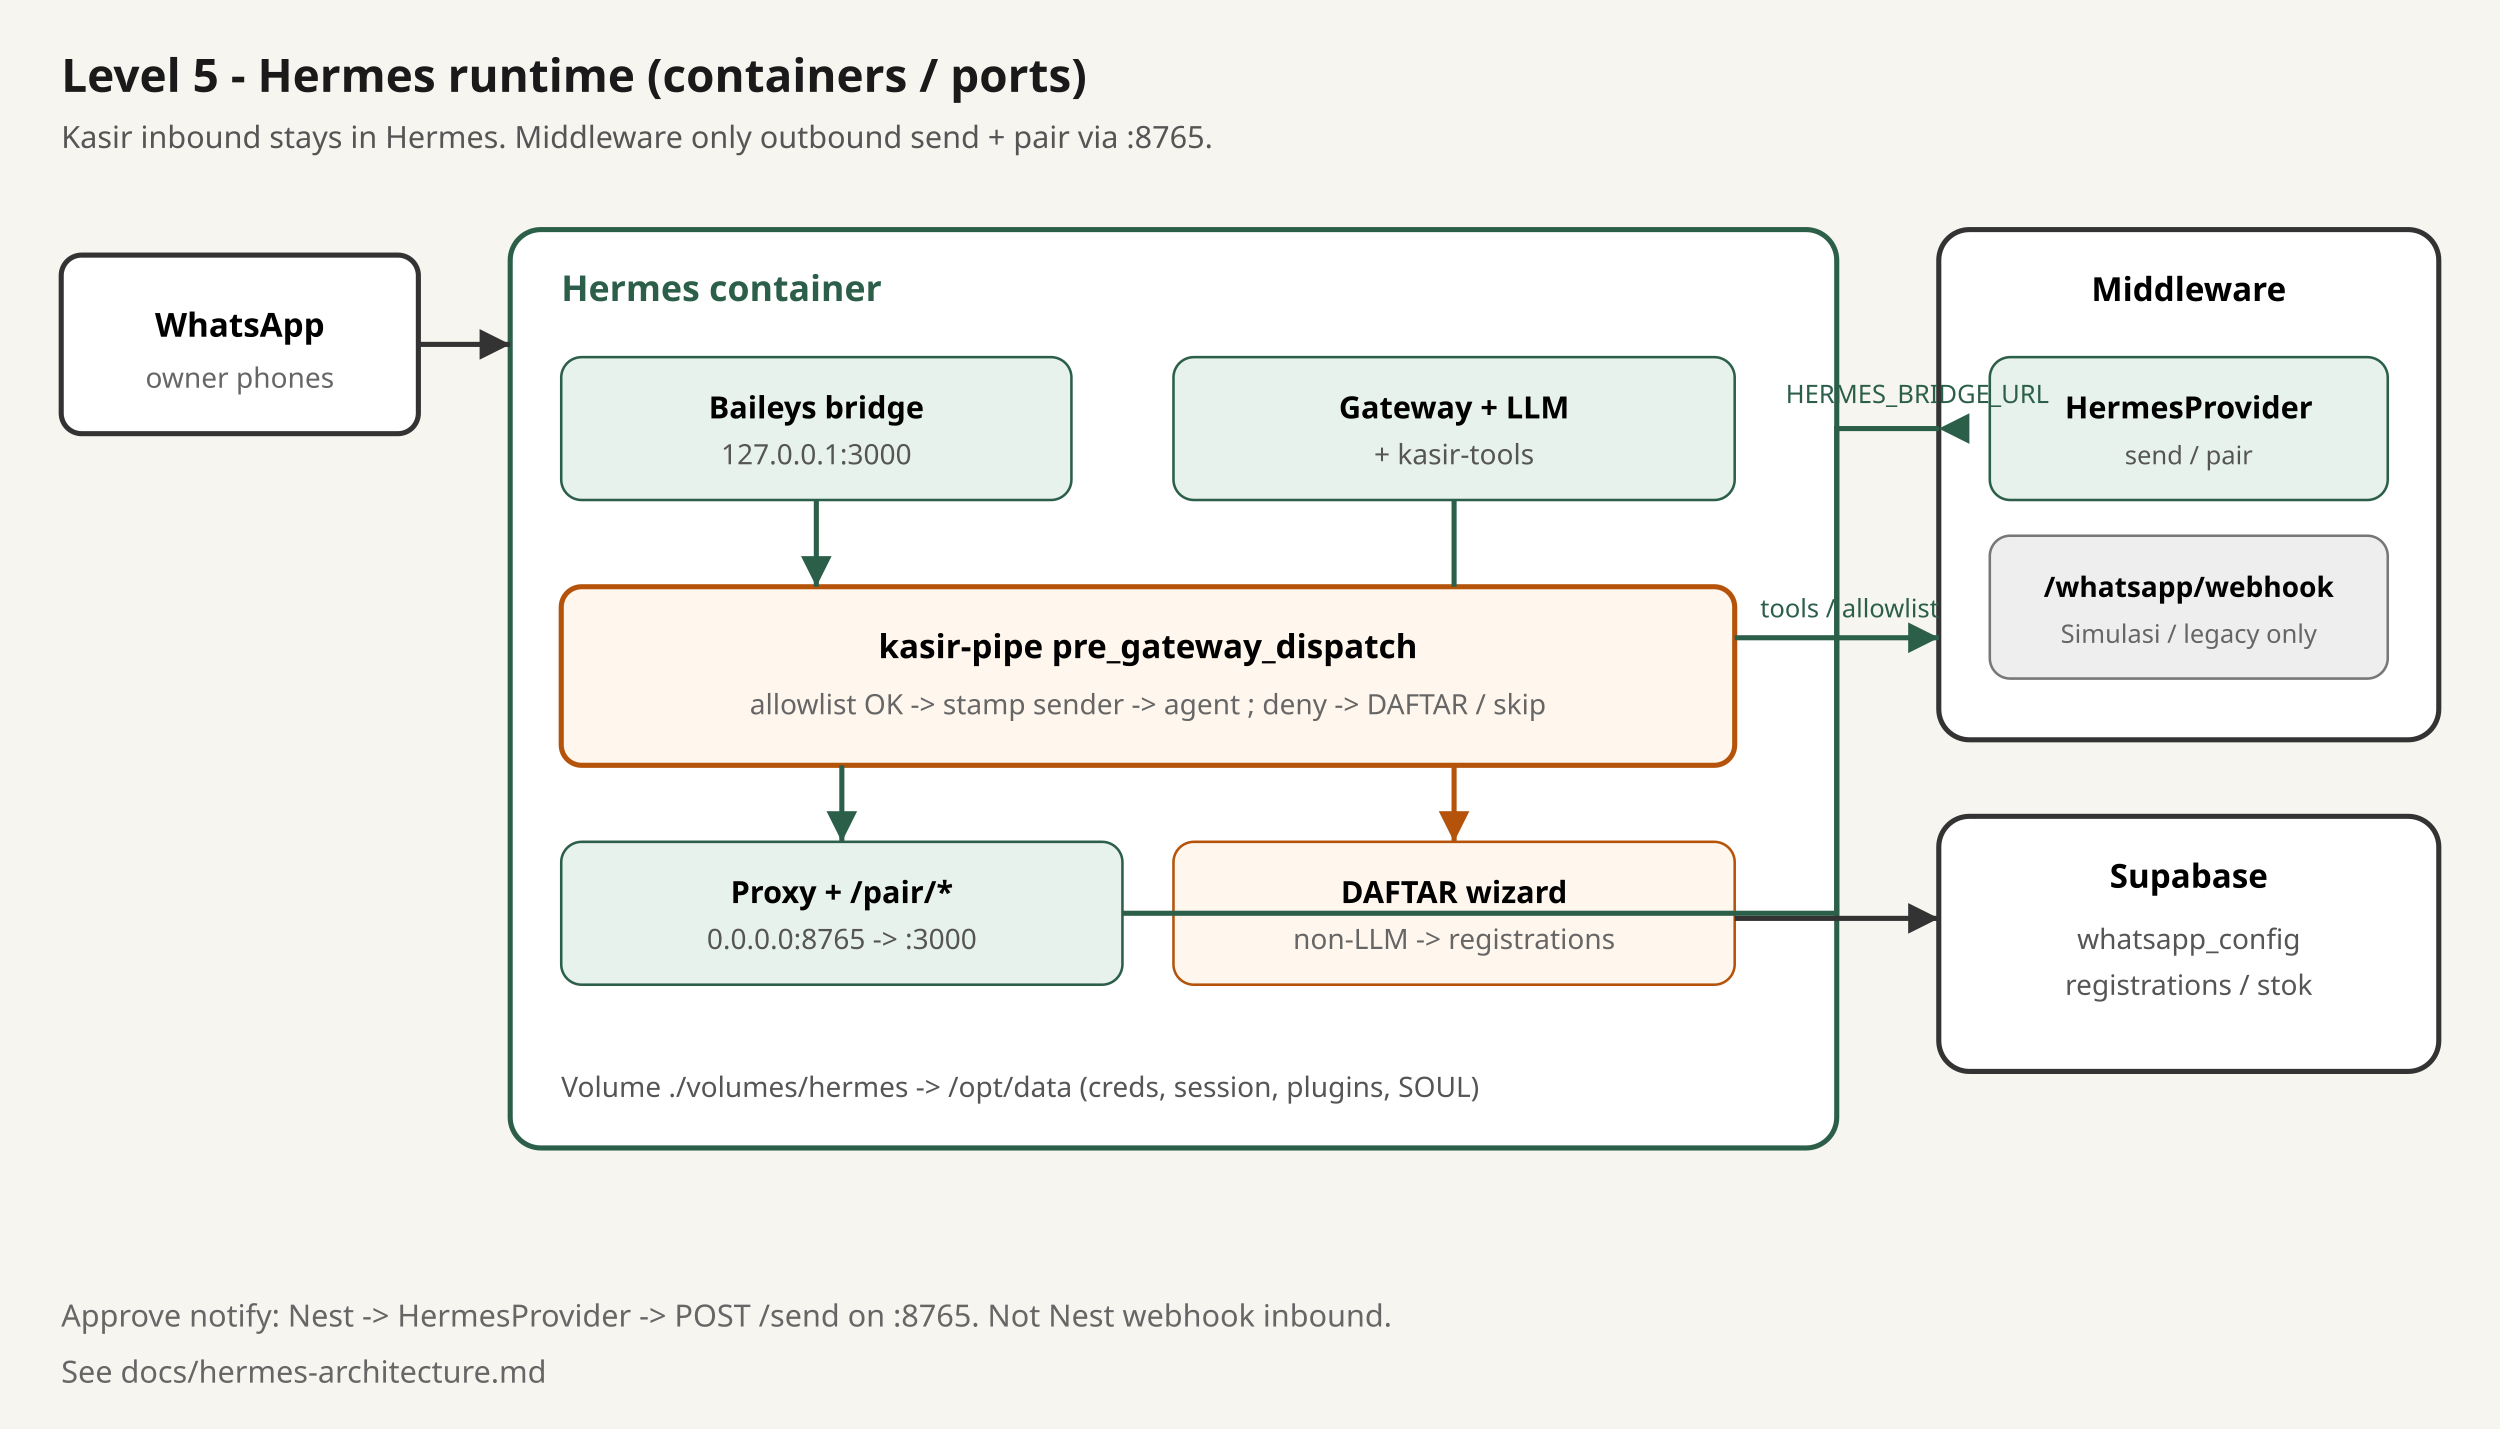
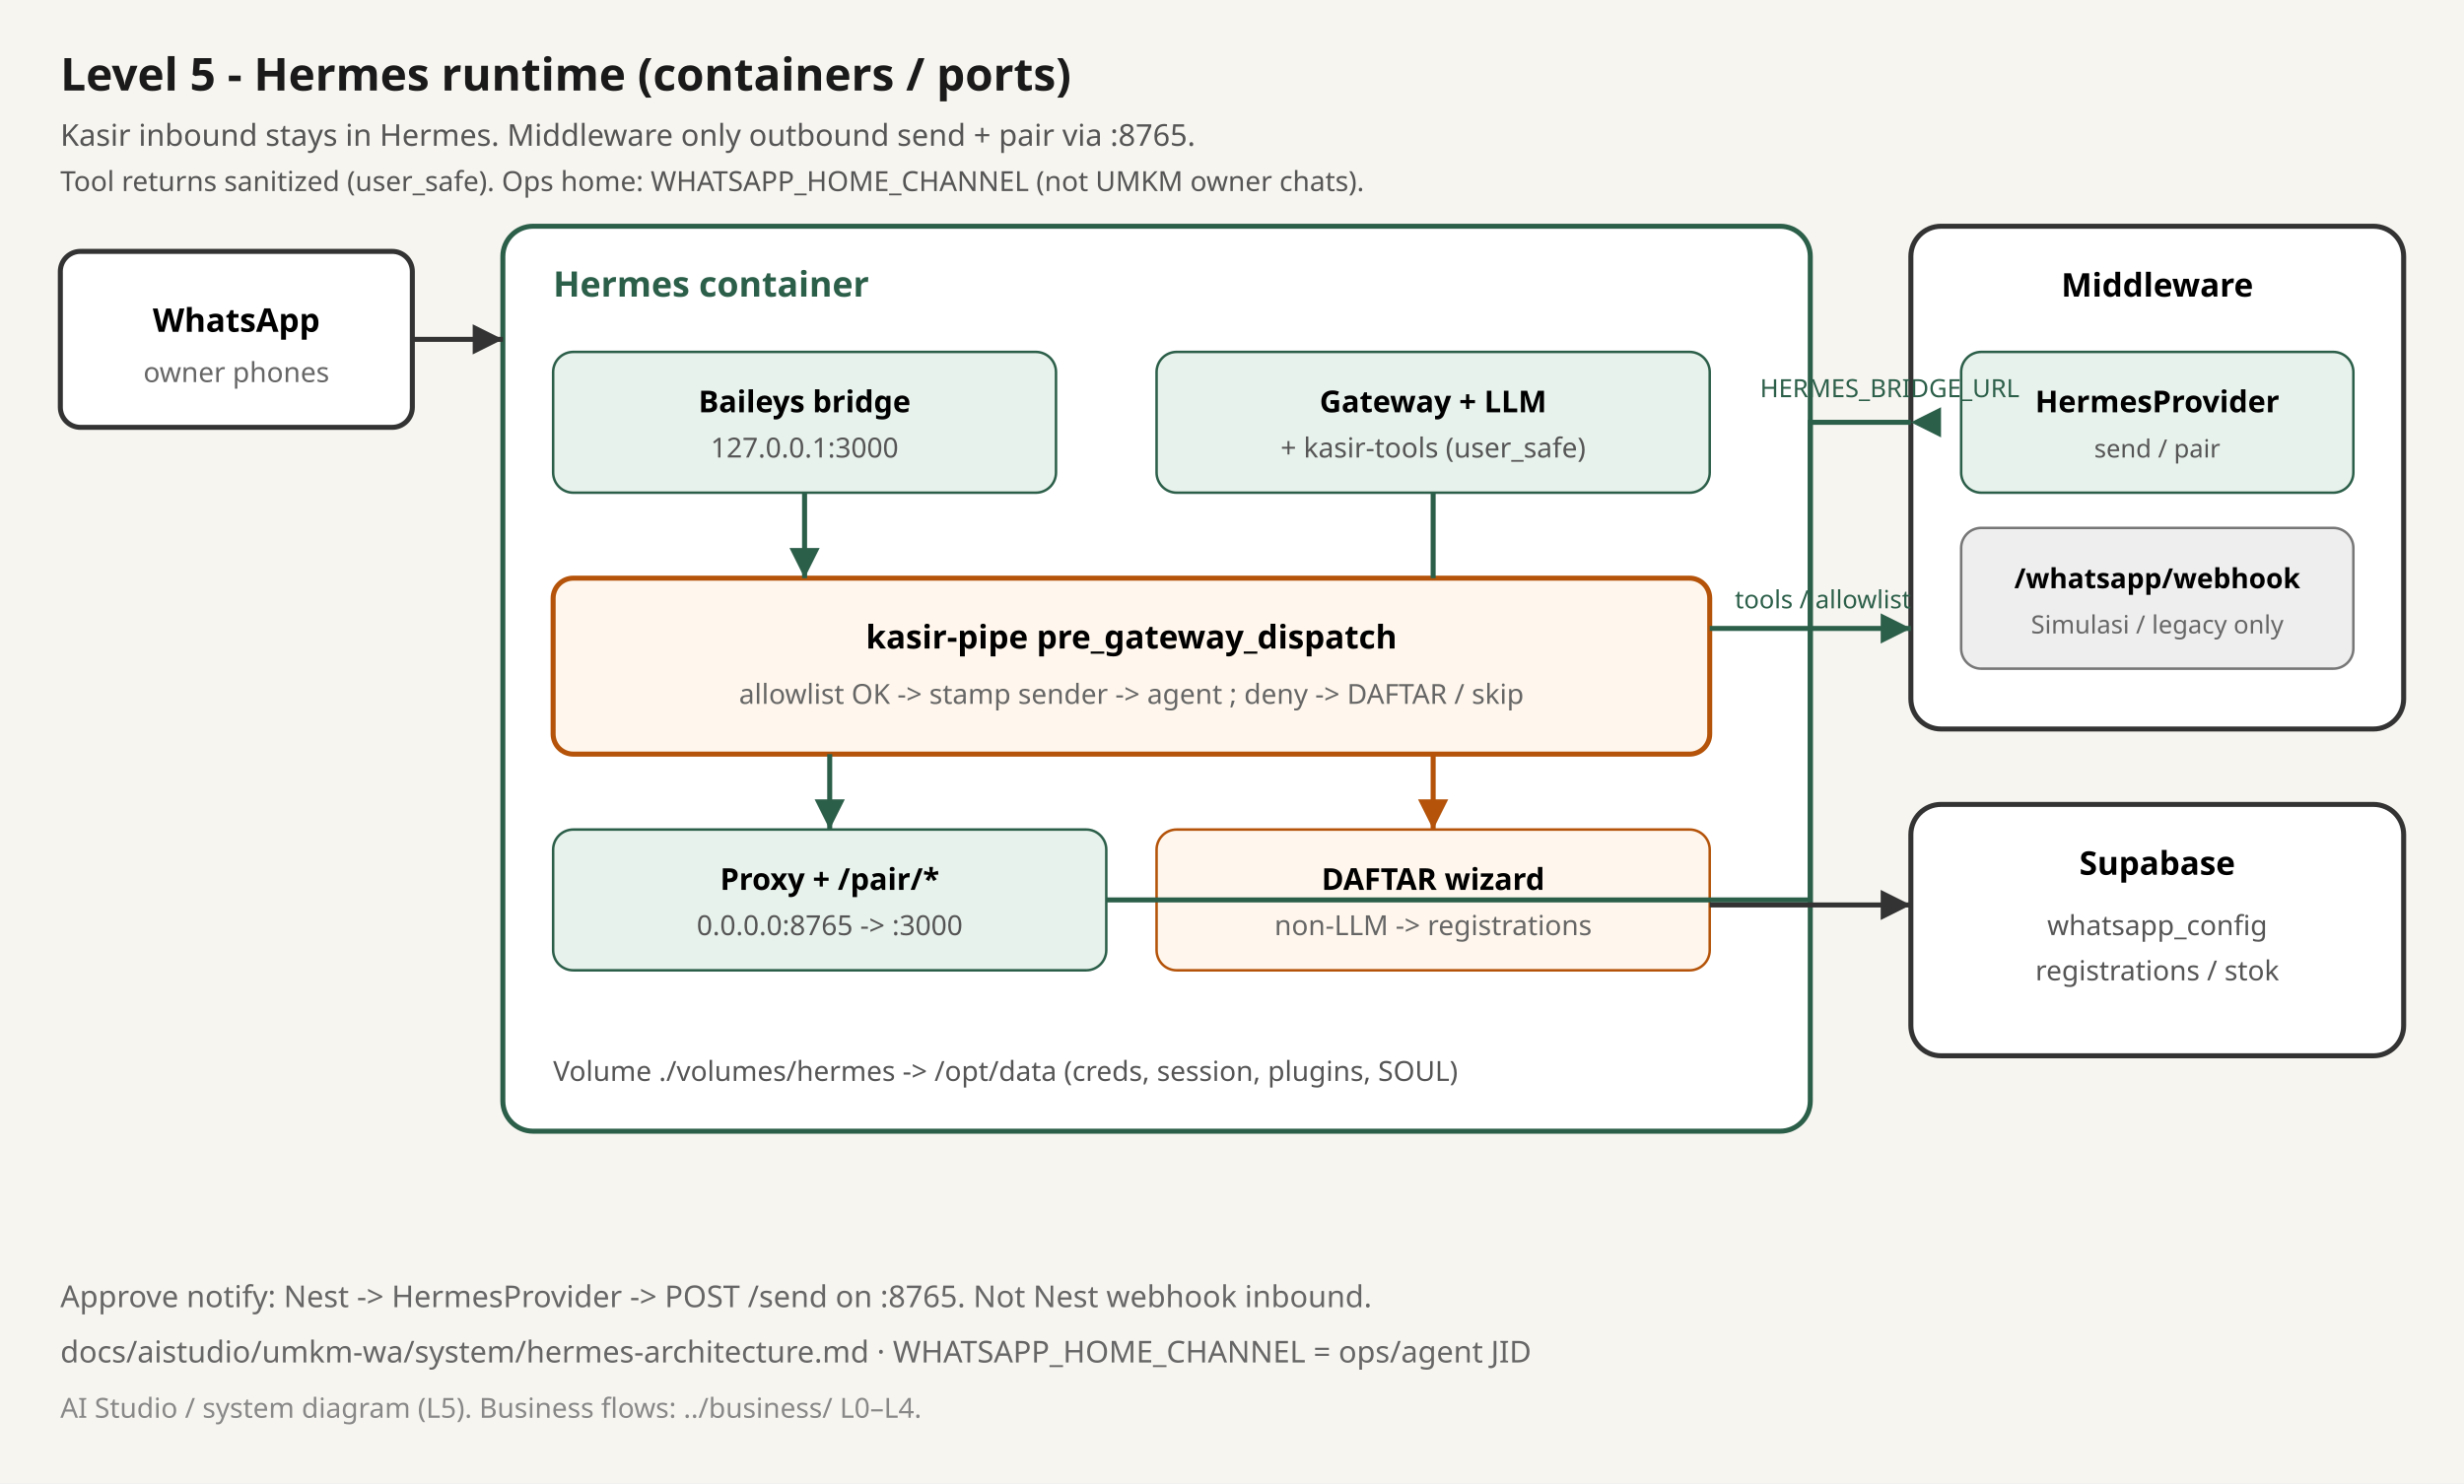
- <svg xmlns="http://www.w3.org/2000/svg" viewBox="0 0 980 560" font-family="system-ui,Segoe UI,sans-serif">
-   <rect width="980" height="560" fill="#f7f5f0" />
+ <svg xmlns="http://www.w3.org/2000/svg" viewBox="0 0 980 590" font-family="system-ui,Segoe UI,sans-serif">
+   <rect width="980" height="590" fill="#f7f5f0" />
  <text x="24" y="36" font-size="18" font-weight="700" fill="#1a1a1a">Level 5 - Hermes runtime (containers / ports)</text>
  <text x="24" y="58" font-size="12" fill="#555">Kasir inbound stays in Hermes. Middleware only outbound send + pair via :8765.</text>
+   <text x="24" y="76" font-size="11" fill="#555">Tool returns sanitized (user_safe). Ops home: WHATSAPP_HOME_CHANNEL (not UMKM owner chats).</text>
  <rect x="24" y="100" width="140" height="70" rx="8" fill="#fff" stroke="#333" stroke-width="2" />
  <text x="94" y="132" text-anchor="middle" font-size="13" font-weight="600">WhatsApp</text>
  <text x="94" y="152" text-anchor="middle" font-size="11" fill="#666">owner phones</text>
  <rect x="200" y="90" width="520" height="360" rx="12" fill="#fff" stroke="#2c5f4a" stroke-width="2" />
  <text x="220" y="118" font-size="14" font-weight="700" fill="#2c5f4a">Hermes container</text>
  <rect x="220" y="140" width="200" height="56" rx="8" fill="#e8f2ec" stroke="#2c5f4a" />
  <text x="320" y="164" text-anchor="middle" font-size="12" font-weight="600">Baileys bridge</text>
  <text x="320" y="182" text-anchor="middle" font-size="11" fill="#555">127.0.0.1:3000</text>
  <rect x="460" y="140" width="220" height="56" rx="8" fill="#e8f2ec" stroke="#2c5f4a" />
  <text x="570" y="164" text-anchor="middle" font-size="12" font-weight="600">Gateway + LLM</text>
-   <text x="570" y="182" text-anchor="middle" font-size="11" fill="#555">+ kasir-tools</text>
+   <text x="570" y="182" text-anchor="middle" font-size="11" fill="#555">+ kasir-tools (user_safe)</text>
  <rect x="220" y="230" width="460" height="70" rx="8" fill="#fff7ed" stroke="#b45309" stroke-width="2" />
  <text x="450" y="258" text-anchor="middle" font-size="13" font-weight="600">kasir-pipe pre_gateway_dispatch</text>
  <text x="450" y="280" text-anchor="middle" font-size="11" fill="#666">allowlist OK -&gt; stamp sender -&gt; agent ; deny -&gt; DAFTAR / skip</text>
  <rect x="220" y="330" width="220" height="56" rx="8" fill="#e8f2ec" stroke="#2c5f4a" />
  <text x="330" y="354" text-anchor="middle" font-size="12" font-weight="600">Proxy + /pair/*</text>
  <text x="330" y="372" text-anchor="middle" font-size="11" fill="#555">0.0.0.0:8765 -&gt; :3000</text>
  <rect x="460" y="330" width="220" height="56" rx="8" fill="#fff7ed" stroke="#b45309" />
  <text x="570" y="354" text-anchor="middle" font-size="12" font-weight="600">DAFTAR wizard</text>
  <text x="570" y="372" text-anchor="middle" font-size="11" fill="#666">non-LLM -&gt; registrations</text>
  <text x="220" y="430" font-size="11" fill="#555">Volume ./volumes/hermes -&gt; /opt/data (creds, session, plugins, SOUL)</text>
  <rect x="760" y="90" width="196" height="200" rx="12" fill="#fff" stroke="#333" stroke-width="2" />
  <text x="858" y="118" text-anchor="middle" font-size="13" font-weight="700">Middleware</text>
  <rect x="780" y="140" width="156" height="56" rx="8" fill="#e8f2ec" stroke="#2c5f4a" />
  <text x="858" y="164" text-anchor="middle" font-size="12" font-weight="600">HermesProvider</text>
  <text x="858" y="182" text-anchor="middle" font-size="10" fill="#555">send / pair</text>
  <rect x="780" y="210" width="156" height="56" rx="8" fill="#eee" stroke="#777" />
  <text x="858" y="234" text-anchor="middle" font-size="11" font-weight="600">/whatsapp/webhook</text>
  <text x="858" y="252" text-anchor="middle" font-size="10" fill="#666">Simulasi / legacy only</text>
  <rect x="760" y="320" width="196" height="100" rx="12" fill="#fff" stroke="#333" stroke-width="2" />
  <text x="858" y="348" text-anchor="middle" font-size="13" font-weight="700">Supabase</text>
  <text x="858" y="372" text-anchor="middle" font-size="11" fill="#555">whatsapp_config</text>
  <text x="858" y="390" text-anchor="middle" font-size="11" fill="#555">registrations / stok</text>
  <path d="M164 135 H200" stroke="#333" stroke-width="2" marker-end="url(#a5)" />
  <path d="M320 196 V230" stroke="#2c5f4a" stroke-width="2" marker-end="url(#a5g)" />
  <path d="M570 196 V230" stroke="#2c5f4a" stroke-width="2" />
  <path d="M330 300 V330" stroke="#2c5f4a" stroke-width="2" marker-end="url(#a5g)" />
  <path d="M570 300 V330" stroke="#b45309" stroke-width="2" marker-end="url(#a5o)" />
  <path d="M760 168 H720 V358 H440" stroke="#2c5f4a" stroke-width="2" fill="none" marker-start="url(#a5g)" />
  <text x="700" y="158" font-size="10" fill="#2c5f4a">HERMES_BRIDGE_URL</text>
  <path d="M680 360 H760" stroke="#333" stroke-width="2" marker-end="url(#a5)" />
  <path d="M680 250 H760" stroke="#2c5f4a" stroke-width="2" marker-end="url(#a5g)" />
  <text x="690" y="242" font-size="10" fill="#2c5f4a">tools / allowlist</text>
  <text x="24" y="520" font-size="12" fill="#666">Approve notify: Nest -&gt; HermesProvider -&gt; POST /send on :8765. Not Nest webhook inbound.</text>
-   <text x="24" y="542" font-size="12" fill="#666">See docs/hermes-architecture.md</text>
+   <text x="24" y="542" font-size="12" fill="#666">docs/aistudio/umkm-wa/system/hermes-architecture.md · WHATSAPP_HOME_CHANNEL = ops/agent JID</text>
+   <text x="24" y="564" font-size="11" fill="#888">AI Studio / system diagram (L5). Business flows: ../business/ L0–L4.</text>
  <defs>
    <marker id="a5" markerWidth="8" markerHeight="8" refX="6" refY="3" orient="auto">
      <path d="M0,0 L6,3 L0,6 Z" fill="#333" />
    </marker>
    <marker id="a5g" markerWidth="8" markerHeight="8" refX="6" refY="3" orient="auto">
      <path d="M0,0 L6,3 L0,6 Z" fill="#2c5f4a" />
    </marker>
    <marker id="a5o" markerWidth="8" markerHeight="8" refX="6" refY="3" orient="auto">
      <path d="M0,0 L6,3 L0,6 Z" fill="#b45309" />
    </marker>
  </defs>
</svg>
